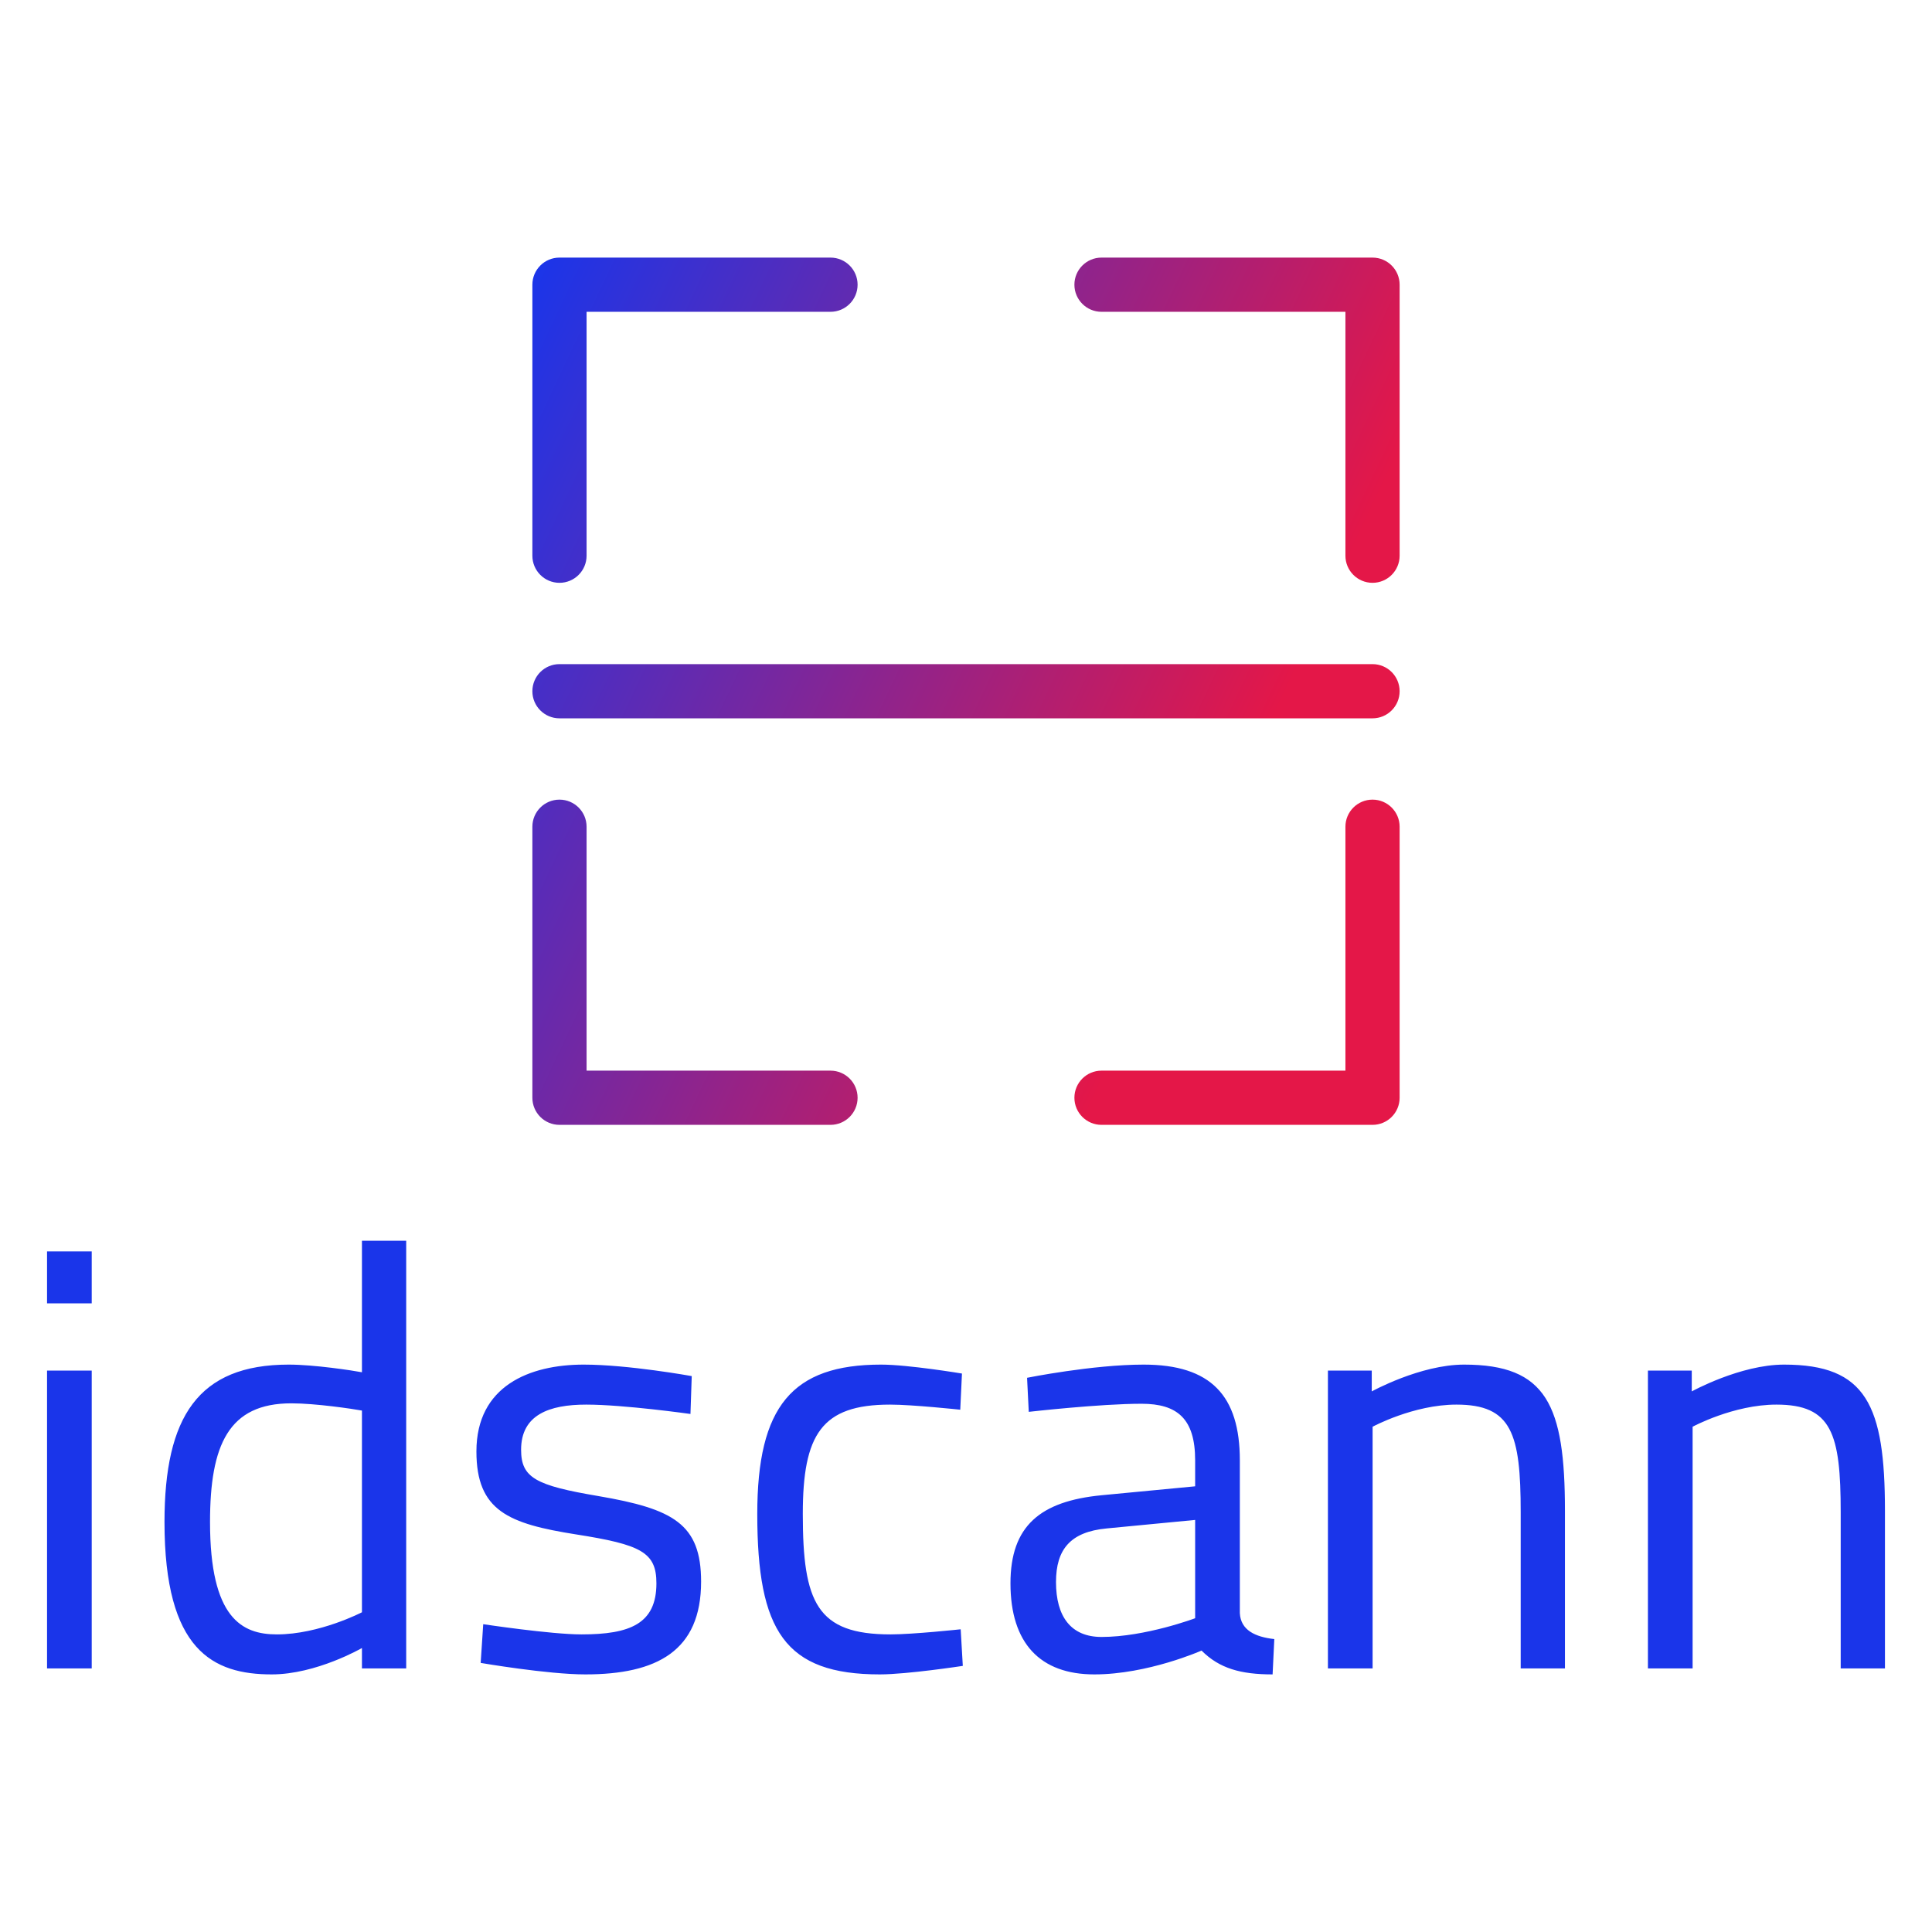
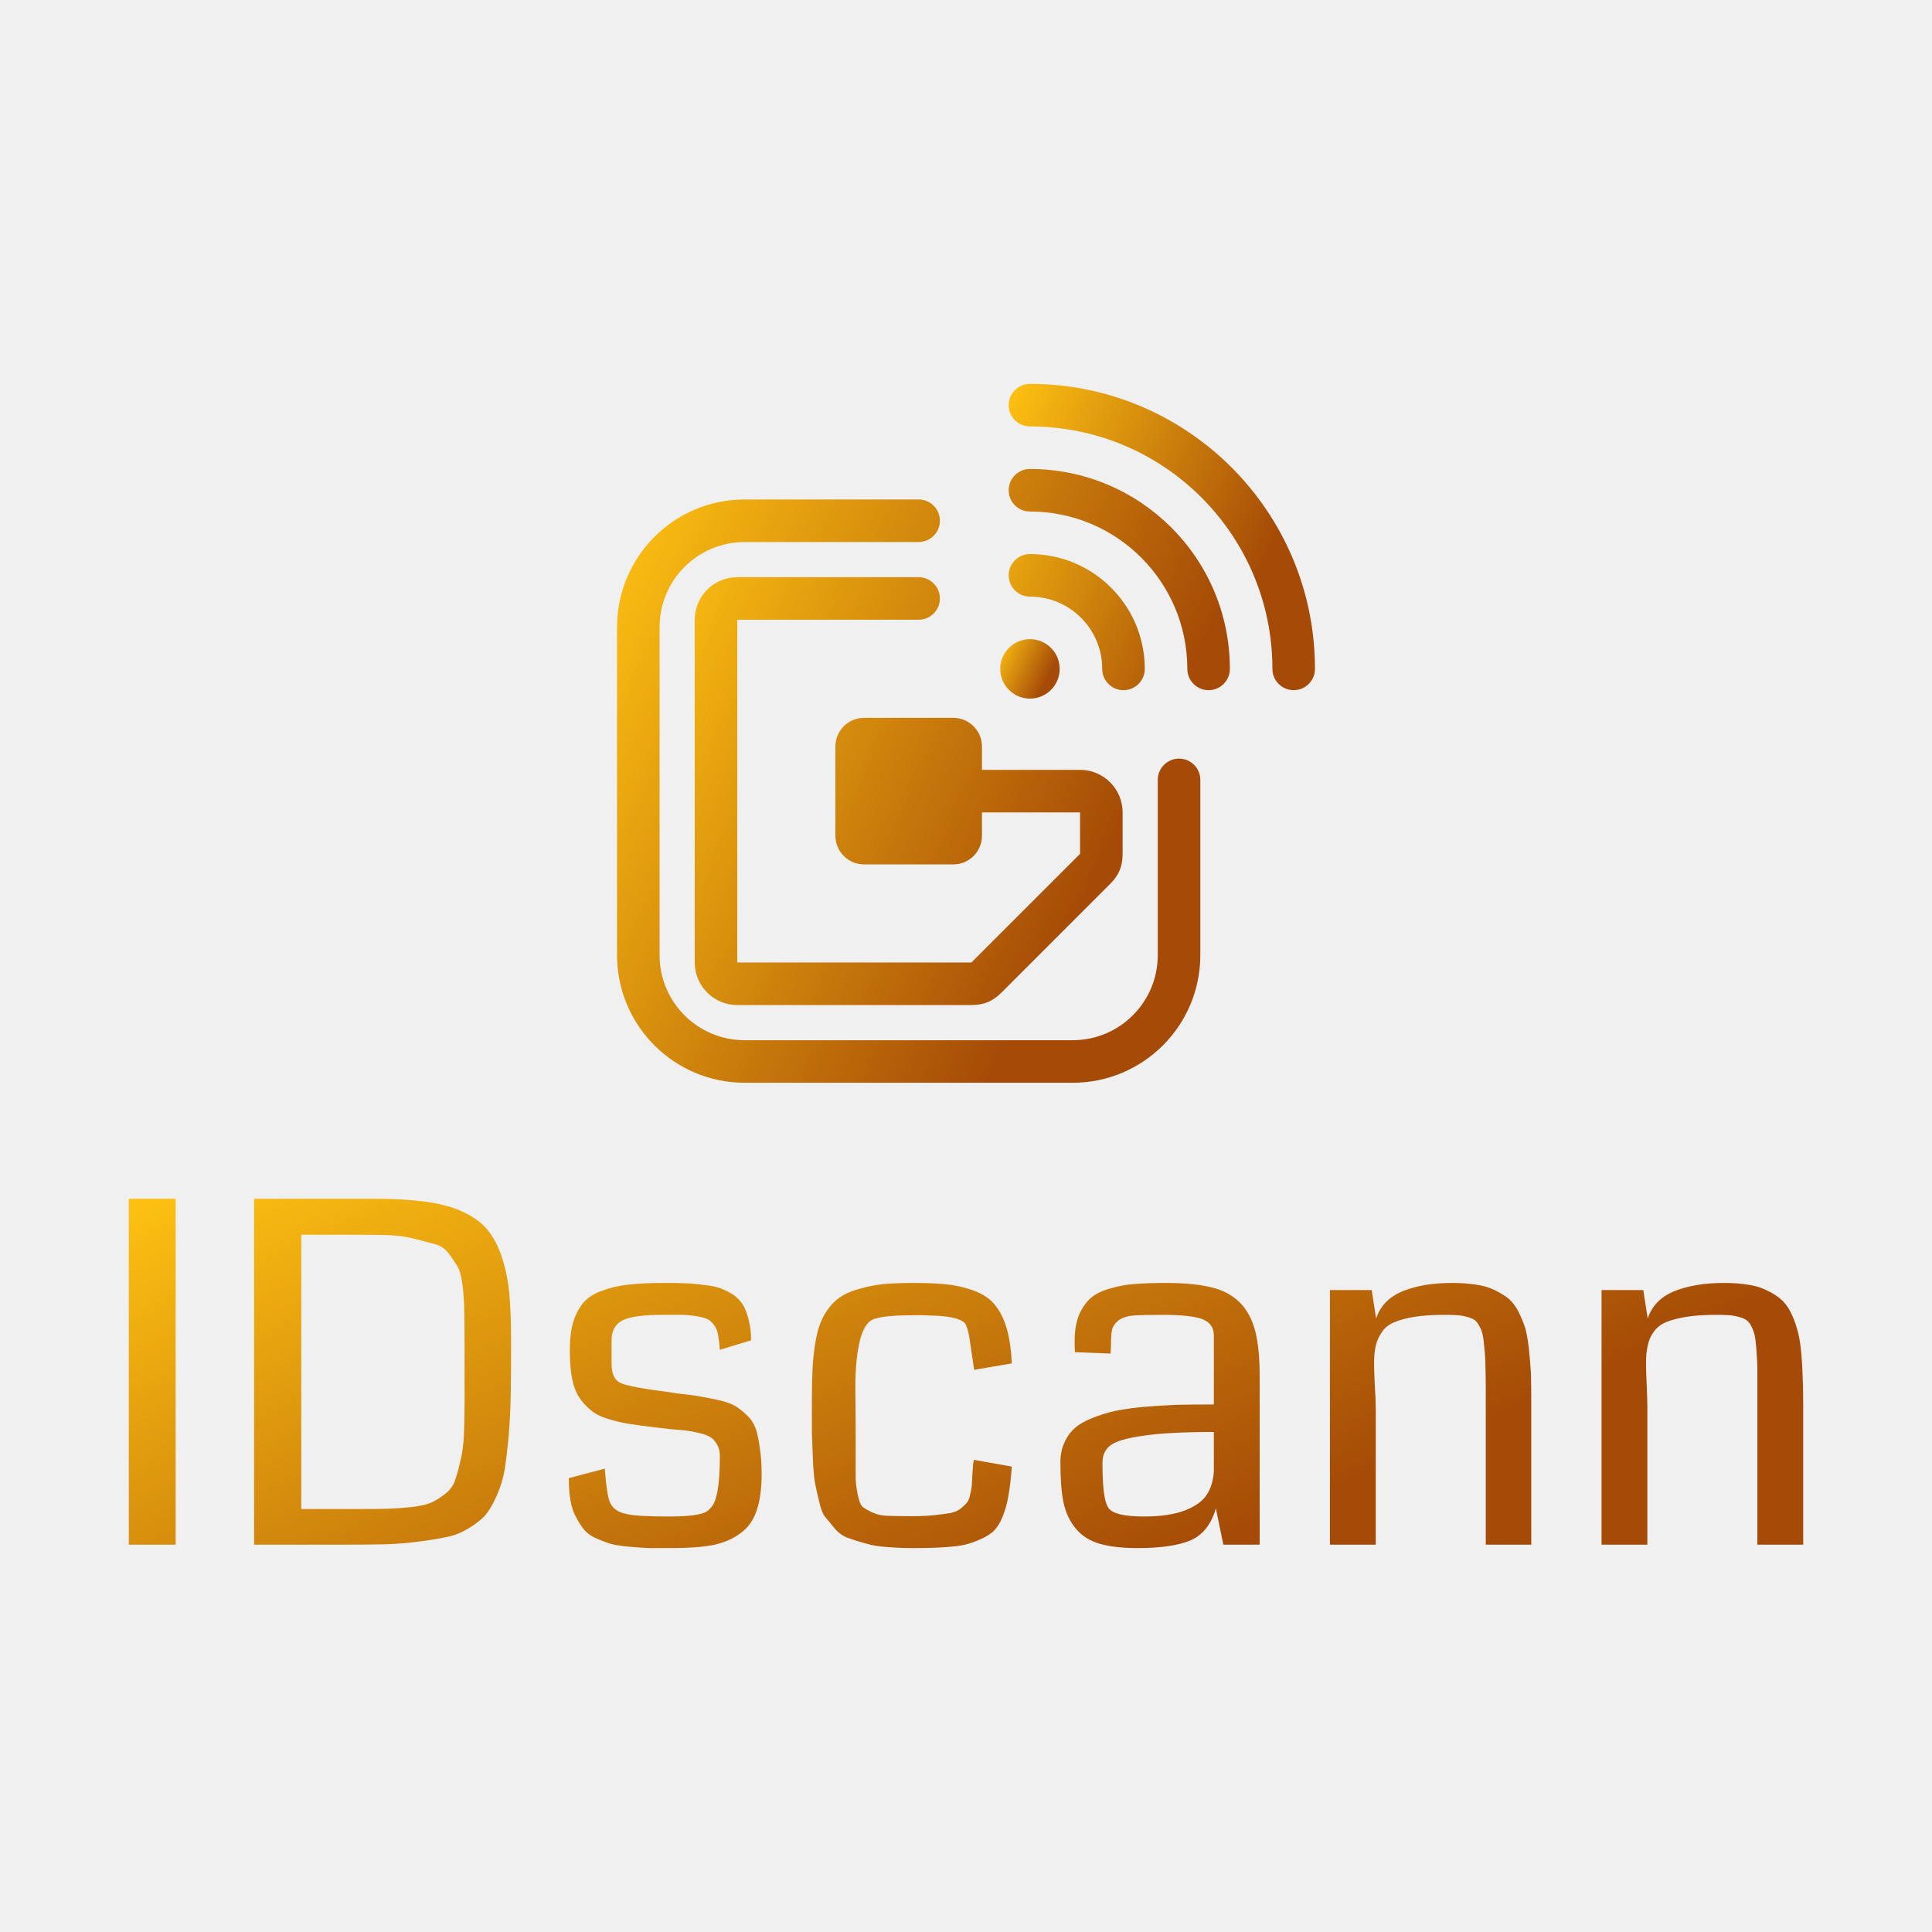
<svg xmlns="http://www.w3.org/2000/svg" data-v-fde0c5aa="" viewBox="0 0 300 300" class="iconAbove">
  <defs data-v-fde0c5aa="" />
-   <rect data-v-fde0c5aa="" fill="#FFFFFF" x="0" y="0" width="300px" height="300px" class="logo-background-square" />
-   <defs data-v-fde0c5aa="" />
-   <g data-v-fde0c5aa="" id="2ba630ed-1e3a-41af-b07f-59f1d4214291" fill="#1A35EA" transform="matrix(6.607785,0,0,6.607785,0.6310106,189.6932)">
-     <path d="M1.01 10.50L2.06 10.50L2.06 3.50L1.01 3.50ZM1.01 1.92L2.06 1.92L2.06 0.70L1.01 0.70ZM9.45 0.45L8.41 0.45L8.41 3.54C8.20 3.50 7.29 3.36 6.69 3.36C4.56 3.36 3.77 4.59 3.77 7.06C3.77 10.08 4.91 10.64 6.29 10.64C7.34 10.64 8.41 10.02 8.41 10.02L8.41 10.50L9.45 10.50ZM6.41 9.70C5.59 9.70 4.84 9.32 4.84 7.06C4.84 5.24 5.28 4.27 6.75 4.27C7.32 4.27 8.19 4.40 8.41 4.44L8.41 9.18C8.41 9.18 7.41 9.70 6.41 9.70ZM16.16 3.63C16.16 3.63 14.67 3.36 13.62 3.36C12.35 3.36 11.10 3.86 11.10 5.40C11.10 6.80 11.86 7.10 13.44 7.35C14.97 7.59 15.33 7.77 15.33 8.50C15.33 9.45 14.71 9.70 13.57 9.70C12.85 9.70 11.26 9.46 11.26 9.46L11.20 10.37C11.20 10.37 12.77 10.64 13.66 10.64C15.34 10.64 16.38 10.09 16.38 8.46C16.38 7.10 15.72 6.75 13.97 6.45C12.49 6.20 12.15 6.02 12.15 5.36C12.15 4.54 12.81 4.30 13.68 4.30C14.57 4.30 16.13 4.52 16.13 4.52ZM20.61 3.36C18.52 3.36 17.70 4.34 17.70 6.87C17.70 9.62 18.35 10.64 20.58 10.64C21.22 10.64 22.53 10.44 22.53 10.44L22.48 9.58C22.48 9.58 21.36 9.70 20.83 9.70C19.10 9.70 18.77 8.95 18.77 6.87C18.77 5.00 19.21 4.30 20.82 4.30C21.35 4.30 22.47 4.42 22.47 4.42L22.51 3.57C22.51 3.57 21.25 3.36 20.61 3.36ZM29.04 5.61C29.04 4.09 28.36 3.36 26.78 3.36C25.58 3.36 24.04 3.67 24.04 3.67L24.08 4.47C24.08 4.47 25.75 4.28 26.73 4.28C27.57 4.28 27.99 4.63 27.99 5.61L27.99 6.22L25.79 6.43C24.35 6.57 23.65 7.15 23.65 8.50C23.65 9.91 24.35 10.64 25.62 10.64C26.88 10.64 28.14 10.08 28.14 10.08C28.56 10.50 29.06 10.64 29.81 10.64L29.85 9.81C29.40 9.76 29.06 9.60 29.04 9.20ZM27.99 7.01L27.99 9.32C27.99 9.32 26.82 9.76 25.79 9.76C25.07 9.76 24.72 9.28 24.72 8.47C24.72 7.70 25.06 7.29 25.91 7.21ZM32.16 10.50L32.16 4.82C32.16 4.82 33.12 4.30 34.13 4.30C35.43 4.30 35.64 4.98 35.64 6.83L35.64 10.50L36.68 10.50L36.68 6.80C36.68 4.31 36.25 3.36 34.31 3.36C33.28 3.36 32.14 3.99 32.14 3.99L32.14 3.50L31.11 3.50L31.11 10.50ZM39.68 10.50L39.68 4.82C39.68 4.82 40.64 4.30 41.65 4.30C42.95 4.30 43.16 4.98 43.16 6.83L43.16 10.50L44.20 10.50L44.20 6.80C44.20 4.31 43.76 3.36 41.83 3.36C40.80 3.36 39.66 3.99 39.66 3.99L39.66 3.50L38.63 3.50L38.63 10.50Z" />
+   <rect data-v-fde0c5aa="" fill="transparent" x="0" y="0" width="300px" height="300px" class="logo-background-square" />
+   <defs data-v-fde0c5aa="">
+     <linearGradient data-v-fde0c5aa="" gradientTransform="rotate(25)" id="efe1aa7c-05e1-414c-b044-f45ddb9394e1" x1="0%" y1="0%" x2="100%" y2="0%">
+       <stop data-v-fde0c5aa="" offset="0%" stop-color="#fec212" stop-opacity="1" />
+       <stop data-v-fde0c5aa="" offset="100%" stop-color="#A54B07" stop-opacity="1" />
+     </linearGradient>
+   </defs>
+   <g data-v-fde0c5aa="" id="56c171bb-163d-4407-8fc6-cc06bc286c0e" fill="url(#efe1aa7c-05e1-414c-b044-f45ddb9394e1)" transform="matrix(5.271662,0,0,5.271662,13.78109,163.3141)">
+     <path d="M2.56 4.33L2.56 14.52L1.18 14.52L1.18 4.33L2.56 4.33ZM12.44 8.53L12.44 8.53L12.44 8.53Q12.44 9.47 12.43 10.07L12.43 10.07L12.43 10.07Q12.42 10.68 12.37 11.31L12.37 11.31L12.37 11.31Q12.31 11.94 12.25 12.31L12.25 12.31L12.25 12.31Q12.19 12.68 12.02 13.07L12.02 13.07L12.02 13.07Q11.85 13.45 11.69 13.64L11.69 13.64L11.69 13.64Q11.53 13.83 11.20 14.03L11.20 14.03L11.20 14.03Q10.88 14.23 10.56 14.29L10.56 14.29L10.56 14.29Q10.25 14.36 9.71 14.43L9.71 14.43L9.71 14.43Q9.17 14.50 8.66 14.51L8.66 14.51L8.66 14.51Q8.14 14.52 7.35 14.52L7.35 14.52L4.87 14.52L4.87 4.33L8.40 4.33L8.40 4.33Q9.26 4.33 9.86 4.41L9.86 4.41L9.86 4.41Q10.45 4.48 10.92 4.67L10.92 4.67L10.92 4.67Q11.39 4.87 11.67 5.16L11.67 5.16L11.67 5.16Q11.95 5.46 12.13 5.94L12.13 5.94L12.13 5.94Q12.31 6.43 12.38 7.04L12.38 7.04L12.38 7.04Q12.44 7.65 12.44 8.53ZM11.07 10.28L11.07 8.55L11.07 8.55Q11.07 7.92 11.06 7.65L11.06 7.65L11.06 7.65Q11.06 7.37 11.02 6.95L11.02 6.95L11.02 6.95Q10.97 6.54 10.89 6.38L10.89 6.38L10.89 6.38Q10.81 6.23 10.64 5.99L10.64 5.99L10.64 5.99Q10.47 5.75 10.24 5.68L10.24 5.68L10.24 5.68Q10.01 5.62 9.64 5.52L9.64 5.52L9.64 5.52Q9.27 5.42 8.81 5.40L8.81 5.40L8.81 5.40Q8.35 5.39 7.70 5.39L7.70 5.39L6.26 5.39L6.26 13.47L7.90 13.47L7.90 13.47Q8.49 13.47 8.82 13.46L8.82 13.46L8.82 13.46Q9.15 13.45 9.53 13.41L9.53 13.41L9.53 13.41Q9.91 13.36 10.09 13.28L10.09 13.28L10.09 13.28Q10.27 13.20 10.49 13.03L10.49 13.03L10.49 13.03Q10.70 12.87 10.78 12.65L10.78 12.65L10.78 12.65Q10.86 12.43 10.94 12.08L10.94 12.08L10.94 12.08Q11.03 11.73 11.05 11.31L11.05 11.31L11.05 11.31Q11.07 10.88 11.07 10.28L11.07 10.28ZM19.82 12.44L19.82 12.44L19.82 12.44Q19.82 13.10 19.67 13.52L19.67 13.52L19.67 13.52Q19.53 13.94 19.20 14.18L19.20 14.18L19.20 14.18Q18.87 14.43 18.39 14.53L18.39 14.53L18.39 14.53Q17.92 14.62 17.19 14.62L17.19 14.62L17.19 14.62Q16.77 14.62 16.51 14.62L16.51 14.62L16.51 14.62Q16.26 14.61 15.92 14.58L15.92 14.58L15.92 14.58Q15.59 14.55 15.39 14.50L15.39 14.50L15.39 14.50Q15.19 14.44 14.96 14.34L14.96 14.34L14.96 14.34Q14.73 14.24 14.60 14.09L14.60 14.09L14.60 14.09Q14.47 13.93 14.36 13.72L14.36 13.72L14.36 13.72Q14.24 13.51 14.19 13.22L14.19 13.22L14.19 13.22Q14.14 12.93 14.14 12.56L14.14 12.56L15.20 12.28L15.20 12.28Q15.26 13.06 15.35 13.27L15.35 13.27L15.35 13.27Q15.47 13.55 15.86 13.62L15.86 13.62L15.86 13.62Q16.15 13.69 17.10 13.69L17.10 13.69L17.10 13.69Q17.66 13.69 17.94 13.63L17.94 13.63L17.94 13.63Q18.22 13.58 18.31 13.44L18.31 13.44L18.31 13.44Q18.59 13.21 18.59 11.90L18.59 11.90L18.59 11.90Q18.59 11.70 18.50 11.56L18.50 11.56L18.50 11.56Q18.42 11.42 18.31 11.35L18.31 11.35L18.31 11.35Q18.19 11.28 17.98 11.23L17.98 11.23L17.98 11.23Q17.77 11.18 17.61 11.16L17.61 11.16L17.61 11.16Q17.44 11.14 17.17 11.12L17.17 11.12L17.17 11.12Q16.89 11.09 16.73 11.07L16.73 11.07L16.73 11.07Q16.23 11.01 15.91 10.96L15.91 10.96L15.91 10.96Q15.60 10.91 15.28 10.81L15.28 10.81L15.28 10.81Q14.96 10.71 14.78 10.55L14.78 10.55L14.78 10.55Q14.59 10.40 14.44 10.17L14.44 10.17L14.44 10.17Q14.29 9.93 14.23 9.59L14.23 9.59L14.23 9.59Q14.17 9.26 14.17 8.79L14.17 8.79L14.17 8.79Q14.17 8.30 14.27 7.96L14.27 7.96L14.27 7.96Q14.38 7.62 14.57 7.39L14.57 7.39L14.57 7.39Q14.77 7.16 15.12 7.04L15.12 7.04L15.12 7.04Q15.46 6.91 15.89 6.86L15.89 6.86L15.89 6.86Q16.32 6.81 16.95 6.81L16.95 6.81L16.95 6.81Q17.34 6.81 17.59 6.82L17.59 6.82L17.59 6.82Q17.83 6.83 18.13 6.87L18.13 6.87L18.13 6.87Q18.43 6.90 18.61 6.97L18.61 6.97L18.61 6.97Q18.80 7.04 18.99 7.16L18.99 7.16L18.99 7.16Q19.17 7.29 19.28 7.47L19.28 7.47L19.28 7.47Q19.38 7.65 19.44 7.91L19.44 7.91L19.44 7.91Q19.51 8.17 19.51 8.50L19.51 8.50L18.59 8.78L18.59 8.78Q18.57 8.52 18.54 8.36L18.54 8.36L18.54 8.36Q18.52 8.21 18.44 8.08L18.44 8.08L18.44 8.08Q18.35 7.95 18.27 7.90L18.27 7.90L18.27 7.90Q18.18 7.84 17.96 7.80L17.96 7.80L17.96 7.80Q17.75 7.76 17.53 7.75L17.53 7.75L17.53 7.75Q17.31 7.75 16.90 7.75L16.90 7.75L16.90 7.75Q16.02 7.75 15.71 7.92L15.71 7.92L15.71 7.92Q15.40 8.09 15.40 8.49L15.40 8.49L15.40 9.19L15.40 9.19Q15.40 9.64 15.67 9.76L15.67 9.76L15.67 9.76Q15.94 9.88 17.12 10.03L17.12 10.03L17.12 10.03Q17.24 10.05 17.30 10.06L17.30 10.06L17.30 10.06Q17.77 10.11 18.05 10.16L18.05 10.16L18.05 10.16Q18.33 10.21 18.63 10.28L18.63 10.28L18.63 10.28Q18.94 10.36 19.10 10.47L19.10 10.47L19.10 10.47Q19.26 10.58 19.42 10.74L19.42 10.74L19.42 10.74Q19.58 10.90 19.66 11.14L19.66 11.14L19.66 11.14Q19.73 11.38 19.77 11.70L19.77 11.70L19.77 11.70Q19.82 12.01 19.82 12.44ZM27.19 9.18L27.19 9.18L26.08 9.37L25.94 8.42L25.94 8.42Q25.88 8.09 25.81 8.00L25.81 8.00L25.81 8.00Q25.63 7.79 24.82 7.77L24.82 7.77L24.82 7.77Q24.63 7.76 24.40 7.76L24.40 7.76L24.40 7.76Q23.47 7.76 23.18 7.86L23.18 7.86L23.18 7.86Q22.87 7.92 22.72 8.48L22.72 8.48L22.72 8.48Q22.58 9.05 22.58 9.87L22.58 9.87L22.59 11.05L22.59 11.05Q22.59 11.30 22.59 11.73L22.59 11.73L22.59 11.73Q22.59 12.29 22.59 12.52L22.59 12.52L22.59 12.52Q22.59 12.75 22.65 13.04L22.65 13.04L22.65 13.04Q22.71 13.33 22.79 13.40L22.79 13.40L22.79 13.40Q22.87 13.47 23.08 13.57L23.08 13.57L23.08 13.57Q23.30 13.67 23.55 13.67L23.55 13.67L23.55 13.67Q23.80 13.68 24.27 13.68L24.27 13.68L24.27 13.68Q24.64 13.68 24.91 13.65L24.91 13.65L24.91 13.65Q25.18 13.62 25.37 13.59L25.37 13.59L25.37 13.59Q25.56 13.55 25.68 13.46L25.68 13.46L25.68 13.46Q25.80 13.36 25.86 13.29L25.86 13.29L25.86 13.29Q25.93 13.21 25.96 13.05L25.96 13.05L25.96 13.05Q26.00 12.89 26.01 12.78L26.01 12.78L26.01 12.78Q26.02 12.66 26.03 12.42L26.03 12.42L26.03 12.42Q26.04 12.19 26.07 12.02L26.07 12.02L27.19 12.22L27.19 12.22Q27.15 12.75 27.09 13.07L27.09 13.07L27.09 13.07Q27.04 13.39 26.92 13.69L26.92 13.69L26.92 13.69Q26.80 13.99 26.62 14.15L26.62 14.15L26.62 14.15Q26.44 14.30 26.12 14.42L26.12 14.42L26.12 14.42Q25.81 14.55 25.39 14.58L25.39 14.58L25.39 14.58Q24.96 14.62 24.34 14.62L24.34 14.62L24.34 14.62Q23.88 14.62 23.53 14.59L23.53 14.59L23.53 14.59Q23.17 14.57 22.87 14.48L22.87 14.48L22.87 14.48Q22.58 14.40 22.36 14.32L22.36 14.32L22.36 14.32Q22.14 14.24 21.97 14.04L21.97 14.04L21.97 14.04Q21.81 13.84 21.69 13.70L21.69 13.70L21.69 13.70Q21.58 13.56 21.51 13.23L21.51 13.23L21.51 13.23Q21.43 12.91 21.39 12.69L21.39 12.69L21.39 12.69Q21.35 12.46 21.33 12.00L21.33 12.00L21.33 12.00Q21.31 11.54 21.30 11.22L21.30 11.22L21.30 11.22Q21.30 10.90 21.30 10.29L21.30 10.29L21.30 10.29Q21.30 9.74 21.32 9.34L21.32 9.34L21.32 9.34Q21.34 8.94 21.40 8.58L21.40 8.58L21.40 8.58Q21.46 8.21 21.56 7.97L21.56 7.97L21.56 7.97Q21.66 7.72 21.83 7.51L21.83 7.51L21.83 7.51Q22.00 7.30 22.21 7.18L22.21 7.18L22.21 7.18Q22.43 7.05 22.75 6.97L22.75 6.97L22.75 6.97Q23.06 6.88 23.44 6.84L23.44 6.84L23.44 6.84Q23.82 6.81 24.33 6.81L24.33 6.81L24.33 6.81Q24.98 6.81 25.42 6.87L25.42 6.87L25.42 6.87Q25.86 6.94 26.20 7.09L26.20 7.09L26.20 7.09Q26.54 7.24 26.74 7.52L26.74 7.52L26.74 7.52Q26.94 7.79 27.05 8.19L27.05 8.19L27.05 8.19Q27.16 8.59 27.19 9.18ZM34.49 9.56L34.49 14.52L33.42 14.52L33.20 13.45L33.20 13.45Q33.00 14.15 32.46 14.39L32.46 14.39L32.46 14.39Q31.92 14.62 30.89 14.62L30.89 14.62L30.89 14.62Q30.21 14.62 29.77 14.49L29.77 14.49L29.77 14.49Q29.33 14.36 29.07 14.04L29.07 14.04L29.07 14.04Q28.81 13.73 28.71 13.27L28.71 13.27L28.71 13.27Q28.62 12.82 28.62 12.10L28.62 12.10L28.62 12.10Q28.62 11.78 28.73 11.53L28.73 11.53L28.73 11.53Q28.84 11.27 29.04 11.09L29.04 11.09L29.04 11.09Q29.23 10.92 29.56 10.79L29.56 10.79L29.56 10.79Q29.88 10.66 30.23 10.58L30.23 10.58L30.23 10.58Q30.58 10.51 31.07 10.46L31.07 10.46L31.07 10.46Q31.57 10.42 32.04 10.40L32.04 10.40L32.04 10.40Q32.51 10.39 33.14 10.39L33.14 10.39L33.14 8.36L33.14 8.36Q33.14 8.01 32.81 7.88L32.81 7.88L32.81 7.88Q32.48 7.75 31.64 7.75L31.64 7.75L31.64 7.75Q31.06 7.75 30.76 7.77L30.76 7.77L30.76 7.77Q30.47 7.80 30.31 7.93L30.31 7.93L30.31 7.93Q30.16 8.07 30.14 8.20L30.14 8.20L30.14 8.20Q30.11 8.33 30.11 8.68L30.11 8.68L30.11 8.68Q30.10 8.81 30.10 8.89L30.10 8.89L29.05 8.85L29.05 8.85Q29.04 8.74 29.04 8.52L29.04 8.52L29.04 8.52Q29.04 8.07 29.17 7.75L29.17 7.75L29.17 7.75Q29.31 7.43 29.52 7.25L29.52 7.25L29.52 7.25Q29.73 7.07 30.10 6.97L30.10 6.97L30.10 6.97Q30.47 6.86 30.83 6.84L30.83 6.84L30.83 6.84Q31.19 6.81 31.73 6.81L31.73 6.81L31.73 6.81Q32.55 6.81 33.07 6.94L33.07 6.94L33.07 6.94Q33.58 7.06 33.91 7.39L33.91 7.39L33.91 7.39Q34.23 7.72 34.36 8.23L34.36 8.23L34.36 8.23Q34.49 8.74 34.49 9.56L34.49 9.56ZM33.14 12.37L33.14 12.37L33.14 11.20L33.14 11.20Q31.79 11.20 31.07 11.31L31.07 11.31L31.07 11.31Q30.34 11.41 30.10 11.59L30.10 11.59L30.10 11.59Q29.86 11.77 29.86 12.10L29.86 12.10L29.86 12.10Q29.86 12.11 29.86 12.14L29.86 12.14L29.86 12.14Q29.86 13.18 30.03 13.43L30.03 13.43L30.03 13.43Q30.20 13.69 31.08 13.69L31.08 13.69L31.08 13.69Q31.82 13.69 32.29 13.51L32.29 13.51L32.29 13.51Q32.75 13.33 32.93 13.05L32.93 13.05L32.93 13.05Q33.11 12.78 33.14 12.37ZM42.49 10.36L42.49 14.52L41.15 14.52L41.15 9.98L41.15 9.98Q41.15 9.54 41.14 9.28L41.14 9.28L41.14 9.28Q41.14 9.02 41.11 8.75L41.11 8.75L41.11 8.75Q41.09 8.48 41.06 8.35L41.06 8.35L41.06 8.35Q41.04 8.22 40.96 8.08L40.96 8.08L40.96 8.08Q40.89 7.95 40.82 7.90L40.82 7.90L40.82 7.90Q40.74 7.85 40.60 7.81L40.60 7.81L40.60 7.81Q40.46 7.77 40.31 7.76L40.31 7.76L40.31 7.76Q40.17 7.75 39.93 7.75L39.93 7.75L39.93 7.75Q39.41 7.75 39.04 7.81L39.04 7.81L39.04 7.81Q38.68 7.87 38.45 7.97L38.45 7.97L38.45 7.97Q38.21 8.07 38.09 8.26L38.09 8.26L38.09 8.26Q37.96 8.44 37.91 8.66L37.91 8.66L37.91 8.66Q37.86 8.87 37.86 9.19L37.86 9.19L37.86 9.19Q37.86 9.37 37.88 9.81L37.88 9.81L37.88 9.81Q37.91 10.25 37.91 10.52L37.91 10.52L37.91 14.52L36.56 14.52L36.56 7.02L37.79 7.02L37.92 7.86L37.92 7.86Q38.10 7.30 38.71 7.05L38.71 7.05L38.71 7.05Q39.31 6.81 40.15 6.81L40.15 6.81L40.15 6.81Q40.55 6.81 40.86 6.86L40.86 6.86L40.86 6.86Q41.17 6.90 41.41 7.02L41.41 7.02L41.41 7.02Q41.64 7.13 41.82 7.27L41.82 7.27L41.82 7.27Q41.99 7.42 42.11 7.65L42.11 7.65L42.11 7.65Q42.23 7.89 42.31 8.13L42.31 8.13L42.31 8.13Q42.38 8.38 42.42 8.75L42.42 8.75L42.42 8.75Q42.46 9.12 42.48 9.48L42.48 9.48L42.48 9.48Q42.49 9.85 42.49 10.36L42.49 10.36ZM50.50 10.36L50.50 14.52L49.15 14.52L49.15 9.98L49.15 9.98Q49.15 9.54 49.15 9.28L49.15 9.28L49.15 9.28Q49.14 9.02 49.12 8.75L49.12 8.75L49.12 8.75Q49.10 8.48 49.07 8.35L49.07 8.35L49.07 8.35Q49.04 8.22 48.97 8.08L48.97 8.08L48.97 8.08Q48.90 7.95 48.82 7.90L48.82 7.90L48.82 7.90Q48.75 7.85 48.60 7.81L48.60 7.81L48.60 7.81Q48.46 7.77 48.32 7.76L48.32 7.76L48.32 7.76Q48.17 7.75 47.93 7.75L47.93 7.75L47.93 7.75Q47.41 7.75 47.05 7.81L47.05 7.81L47.05 7.81Q46.68 7.87 46.45 7.97L46.45 7.97L46.45 7.97Q46.22 8.07 46.09 8.26L46.09 8.26L46.09 8.26Q45.96 8.44 45.92 8.66L45.92 8.66L45.92 8.66Q45.87 8.87 45.87 9.19L45.87 9.19L45.87 9.19Q45.87 9.37 45.89 9.81L45.89 9.81L45.89 9.81Q45.91 10.25 45.91 10.52L45.91 10.52L45.91 14.52L44.56 14.52L44.56 7.02L45.79 7.02L45.92 7.86L45.92 7.86Q46.10 7.30 46.71 7.05L46.71 7.05L46.71 7.05Q47.32 6.81 48.16 6.81L48.16 6.81L48.16 6.81Q48.56 6.81 48.86 6.86L48.86 6.86L48.86 6.86Q49.17 6.90 49.41 7.02L49.41 7.02L49.41 7.02Q49.65 7.13 49.82 7.27L49.82 7.27L49.82 7.27Q50.00 7.42 50.12 7.65L50.12 7.65L50.12 7.65Q50.24 7.89 50.31 8.13L50.31 8.13L50.31 8.13Q50.39 8.38 50.43 8.75L50.43 8.75L50.43 8.75Q50.47 9.12 50.48 9.48L50.48 9.48L50.48 9.48Q50.50 9.85 50.50 10.36L50.50 10.36Z" />
  </g>
  <defs data-v-fde0c5aa="">
-     <linearGradient data-v-fde0c5aa="" gradientTransform="rotate(25)" id="e9ece14c-5610-4350-959c-9c7fe712c2fc" x1="0%" y1="0%" x2="100%" y2="0%">
-       <stop data-v-fde0c5aa="" offset="0%" stop-color="#1A35EA" stop-opacity="1" />
-       <stop data-v-fde0c5aa="" offset="100%" stop-color="#E41748" stop-opacity="1" />
+     <linearGradient data-v-fde0c5aa="" gradientTransform="rotate(25)" id="ead5feb5-799b-403e-aae4-1bbb15dec24f" x1="0%" y1="0%" x2="100%" y2="0%">
+       <stop data-v-fde0c5aa="" offset="0%" stop-color="#fec212" stop-opacity="1" />
+       <stop data-v-fde0c5aa="" offset="100%" stop-color="#A54B07" stop-opacity="1" />
    </linearGradient>
  </defs>
-   <g data-v-fde0c5aa="" id="1e4ad726-03a2-419b-b960-1e0e8326ddfa" stroke="none" fill="url(#e9ece14c-5610-4350-959c-9c7fe712c2fc)" transform="matrix(4.208333,0,0,4.208333,82.66667,40)">
-     <g data-name="16-scan">
-       <path d="M31 17H1a1 1 0 0 1 0-2h30a1 1 0 0 1 0 2zM1 12a1 1 0 0 1-1-1V1a1 1 0 0 1 1-1h10a1 1 0 0 1 0 2H2v9a1 1 0 0 1-1 1zM31 12a1 1 0 0 1-1-1V2h-9a1 1 0 0 1 0-2h10a1 1 0 0 1 1 1v10a1 1 0 0 1-1 1zM31 32H21a1 1 0 0 1 0-2h9v-9a1 1 0 0 1 2 0v10a1 1 0 0 1-1 1zM11 32H1a1 1 0 0 1-1-1V21a1 1 0 0 1 2 0v9h9a1 1 0 0 1 0 2z" />
-     </g>
+   <g data-v-fde0c5aa="" id="cbab2931-52fa-46d6-accd-8598bbeca7c1" stroke="none" fill="url(#ead5feb5-799b-403e-aae4-1bbb15dec24f)" transform="matrix(1.117255,0,0,1.117255,93.85577,58.21186)">
+     <path d="M69.184 40.862a2.957 2.957 0 0 0 5.914 0c0-8.814-7.145-15.958-15.958-15.958-1.634 0-2.956 1.324-2.956 2.957s1.322 2.957 2.956 2.957c5.548-.001 10.044 4.496 10.044 10.044zM59.14 1.25a2.956 2.956 0 0 0-2.956 2.957 2.956 2.956 0 0 0 2.956 2.957c18.61 0 33.698 15.086 33.698 33.698a2.956 2.956 0 1 0 5.914 0c0-21.877-17.736-39.612-39.612-39.612z" />
+     <path d="M79.862 53.33a2.957 2.957 0 0 0-2.957 2.958v24.356c0 6.531-5.295 11.826-11.827 11.826H19.491c-6.532 0-11.827-5.295-11.827-11.826V35.057c0-6.532 5.295-11.827 11.827-11.827h24.176a2.957 2.957 0 0 0 0-5.915H19.491c-9.797 0-17.74 7.943-17.74 17.741v45.587c0 9.798 7.943 17.74 17.74 17.74h45.587c9.798 0 17.741-7.942 17.741-17.74V56.287a2.958 2.958 0 0 0-2.957-2.957z" />
+     <circle cx="59.14" cy="40.862" r="4.131" />
+     <path d="M59.14 13.077c-1.634 0-2.956 1.324-2.956 2.957s1.322 2.957 2.956 2.957c12.079 0 21.871 9.792 21.871 21.872a2.957 2.957 0 0 0 5.914 0c0-15.346-12.441-27.786-27.785-27.786zM32.099 51.648v12.404a3.989 3.989 0 0 0 3.983 3.984h12.405a3.99 3.99 0 0 0 3.984-3.984v-3.245h13.634v5.758L51 81.67H18.464V56.492 34.031h25.204a2.957 2.957 0 0 0 0-5.914H18.464a5.913 5.913 0 0 0-5.913 5.914V81.67a5.913 5.913 0 0 0 5.913 5.914H51c1.729 0 2.958-.509 4.181-1.731l15.105-15.106c1.224-1.223 1.732-2.451 1.732-4.181v-5.758a5.914 5.914 0 0 0-5.914-5.914H52.47v-3.245a3.989 3.989 0 0 0-3.984-3.983H36.082a3.986 3.986 0 0 0-3.983 3.982z" />
  </g>
</svg>
